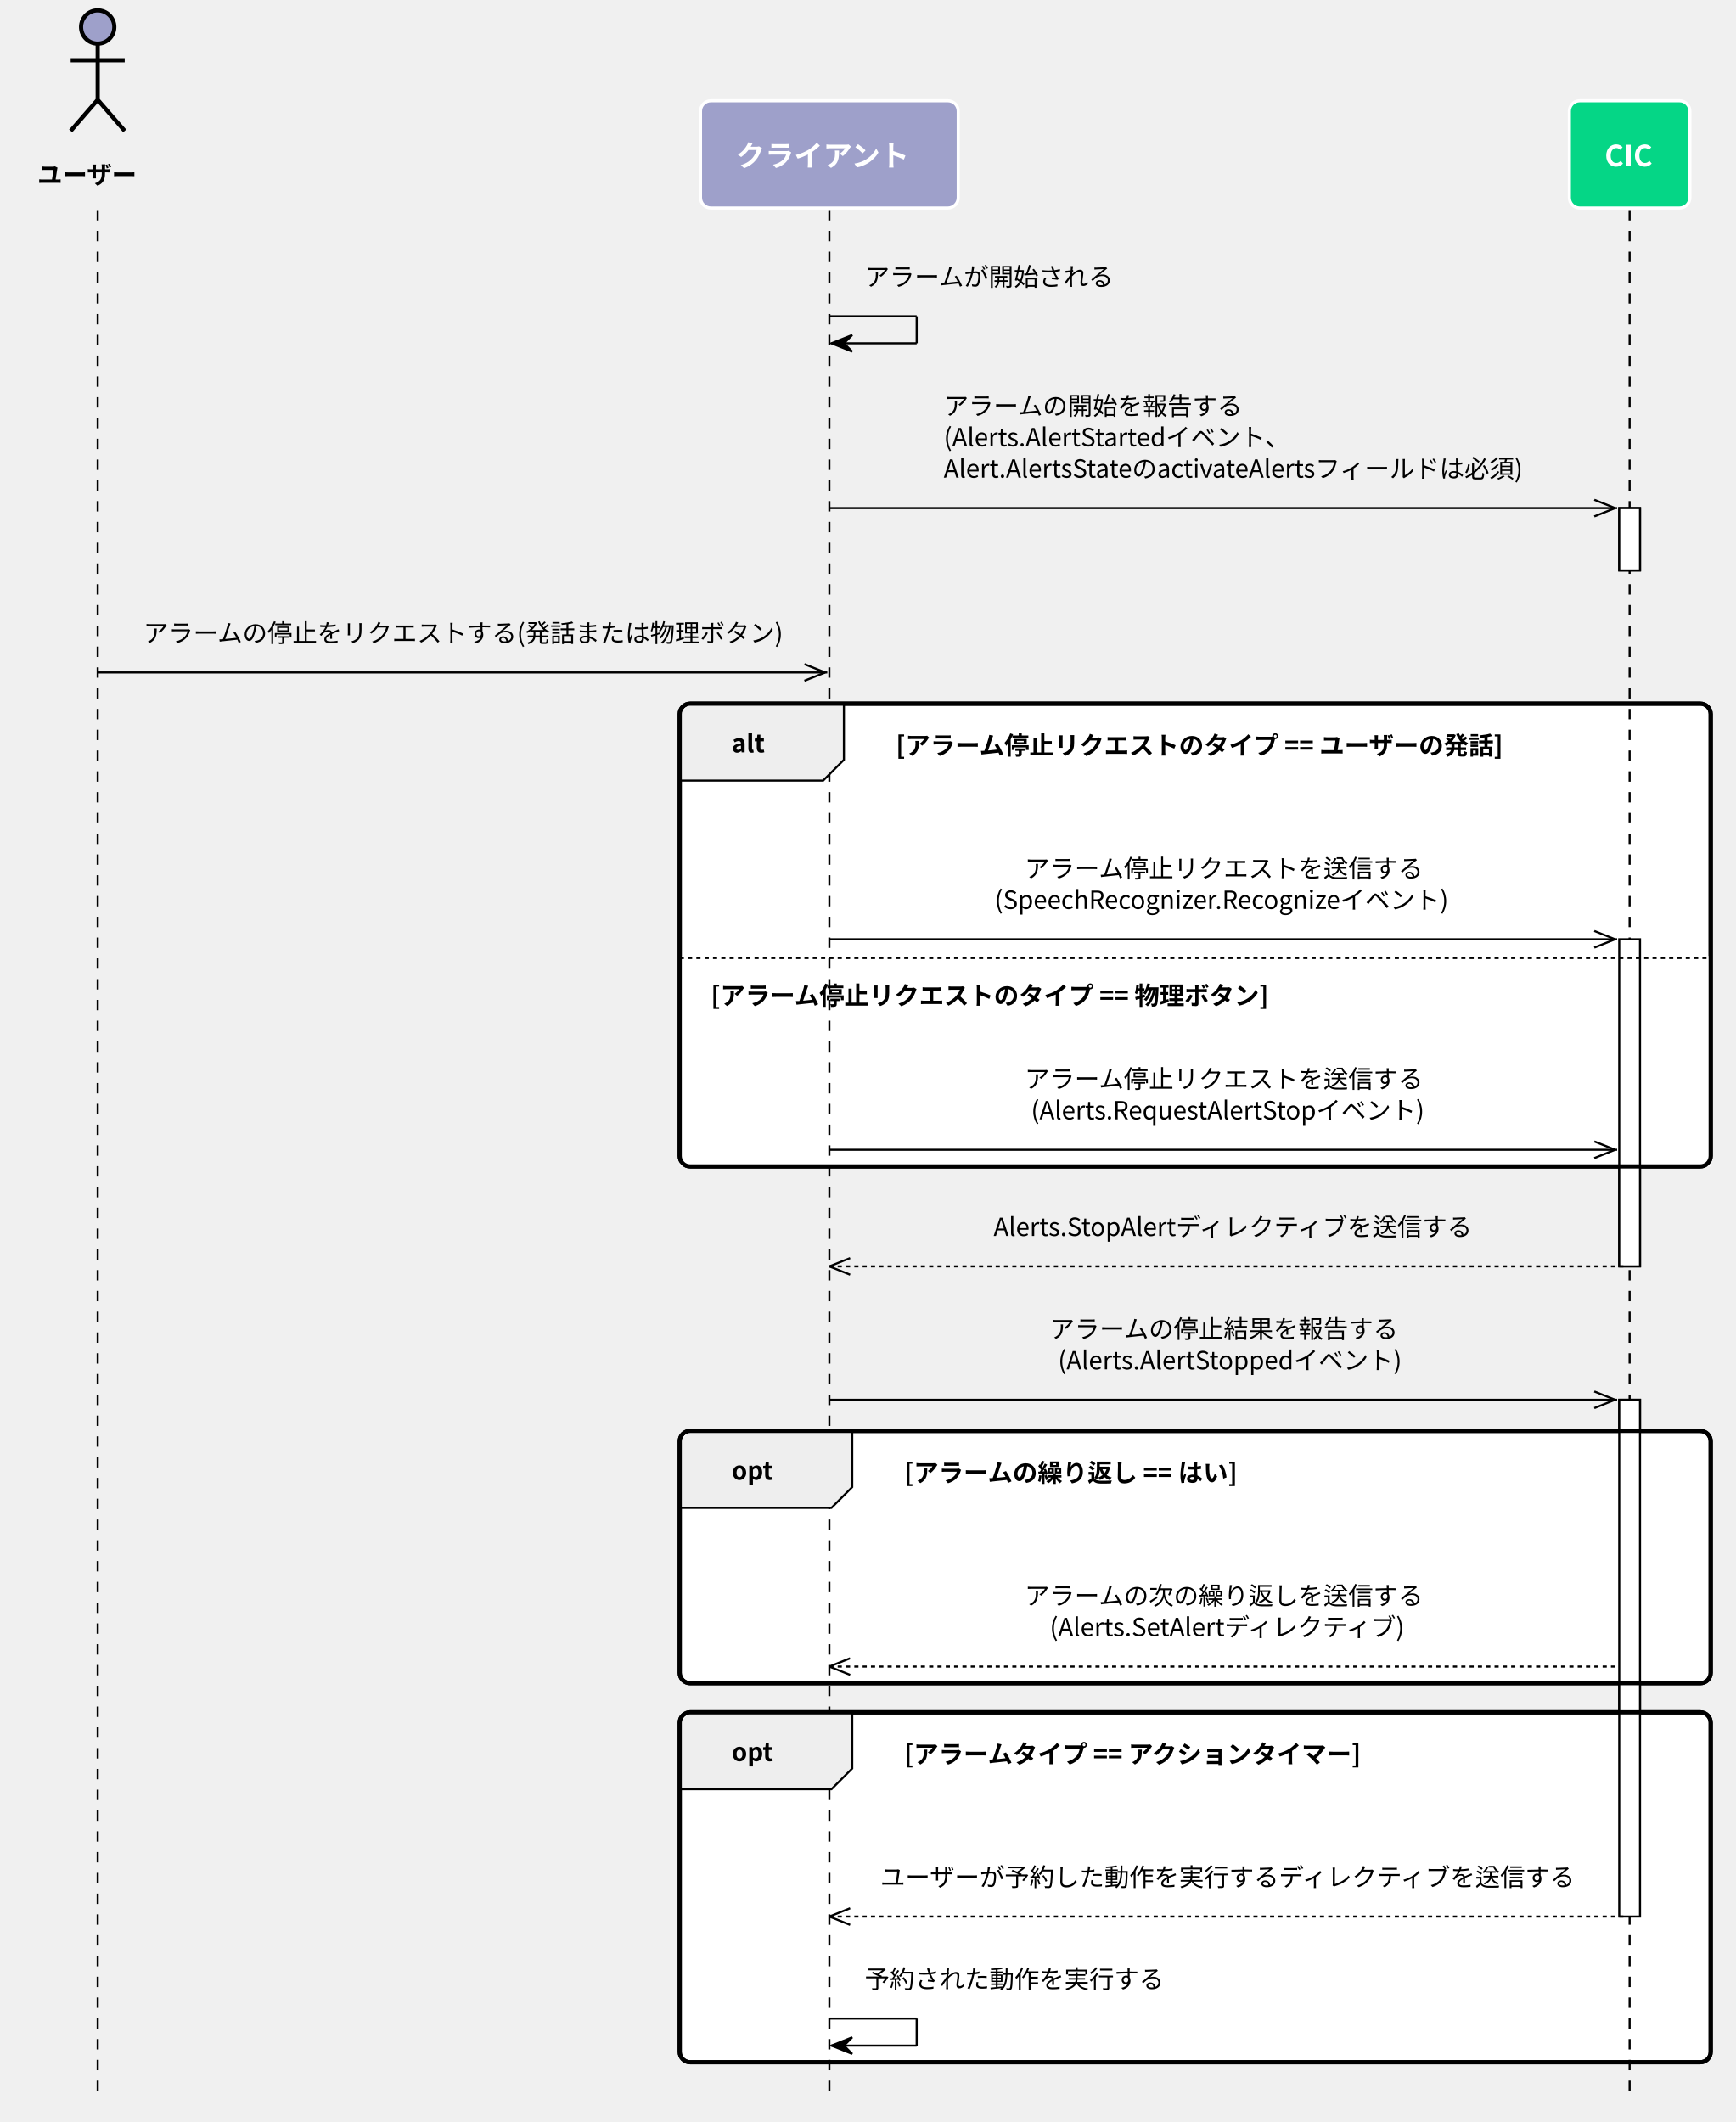
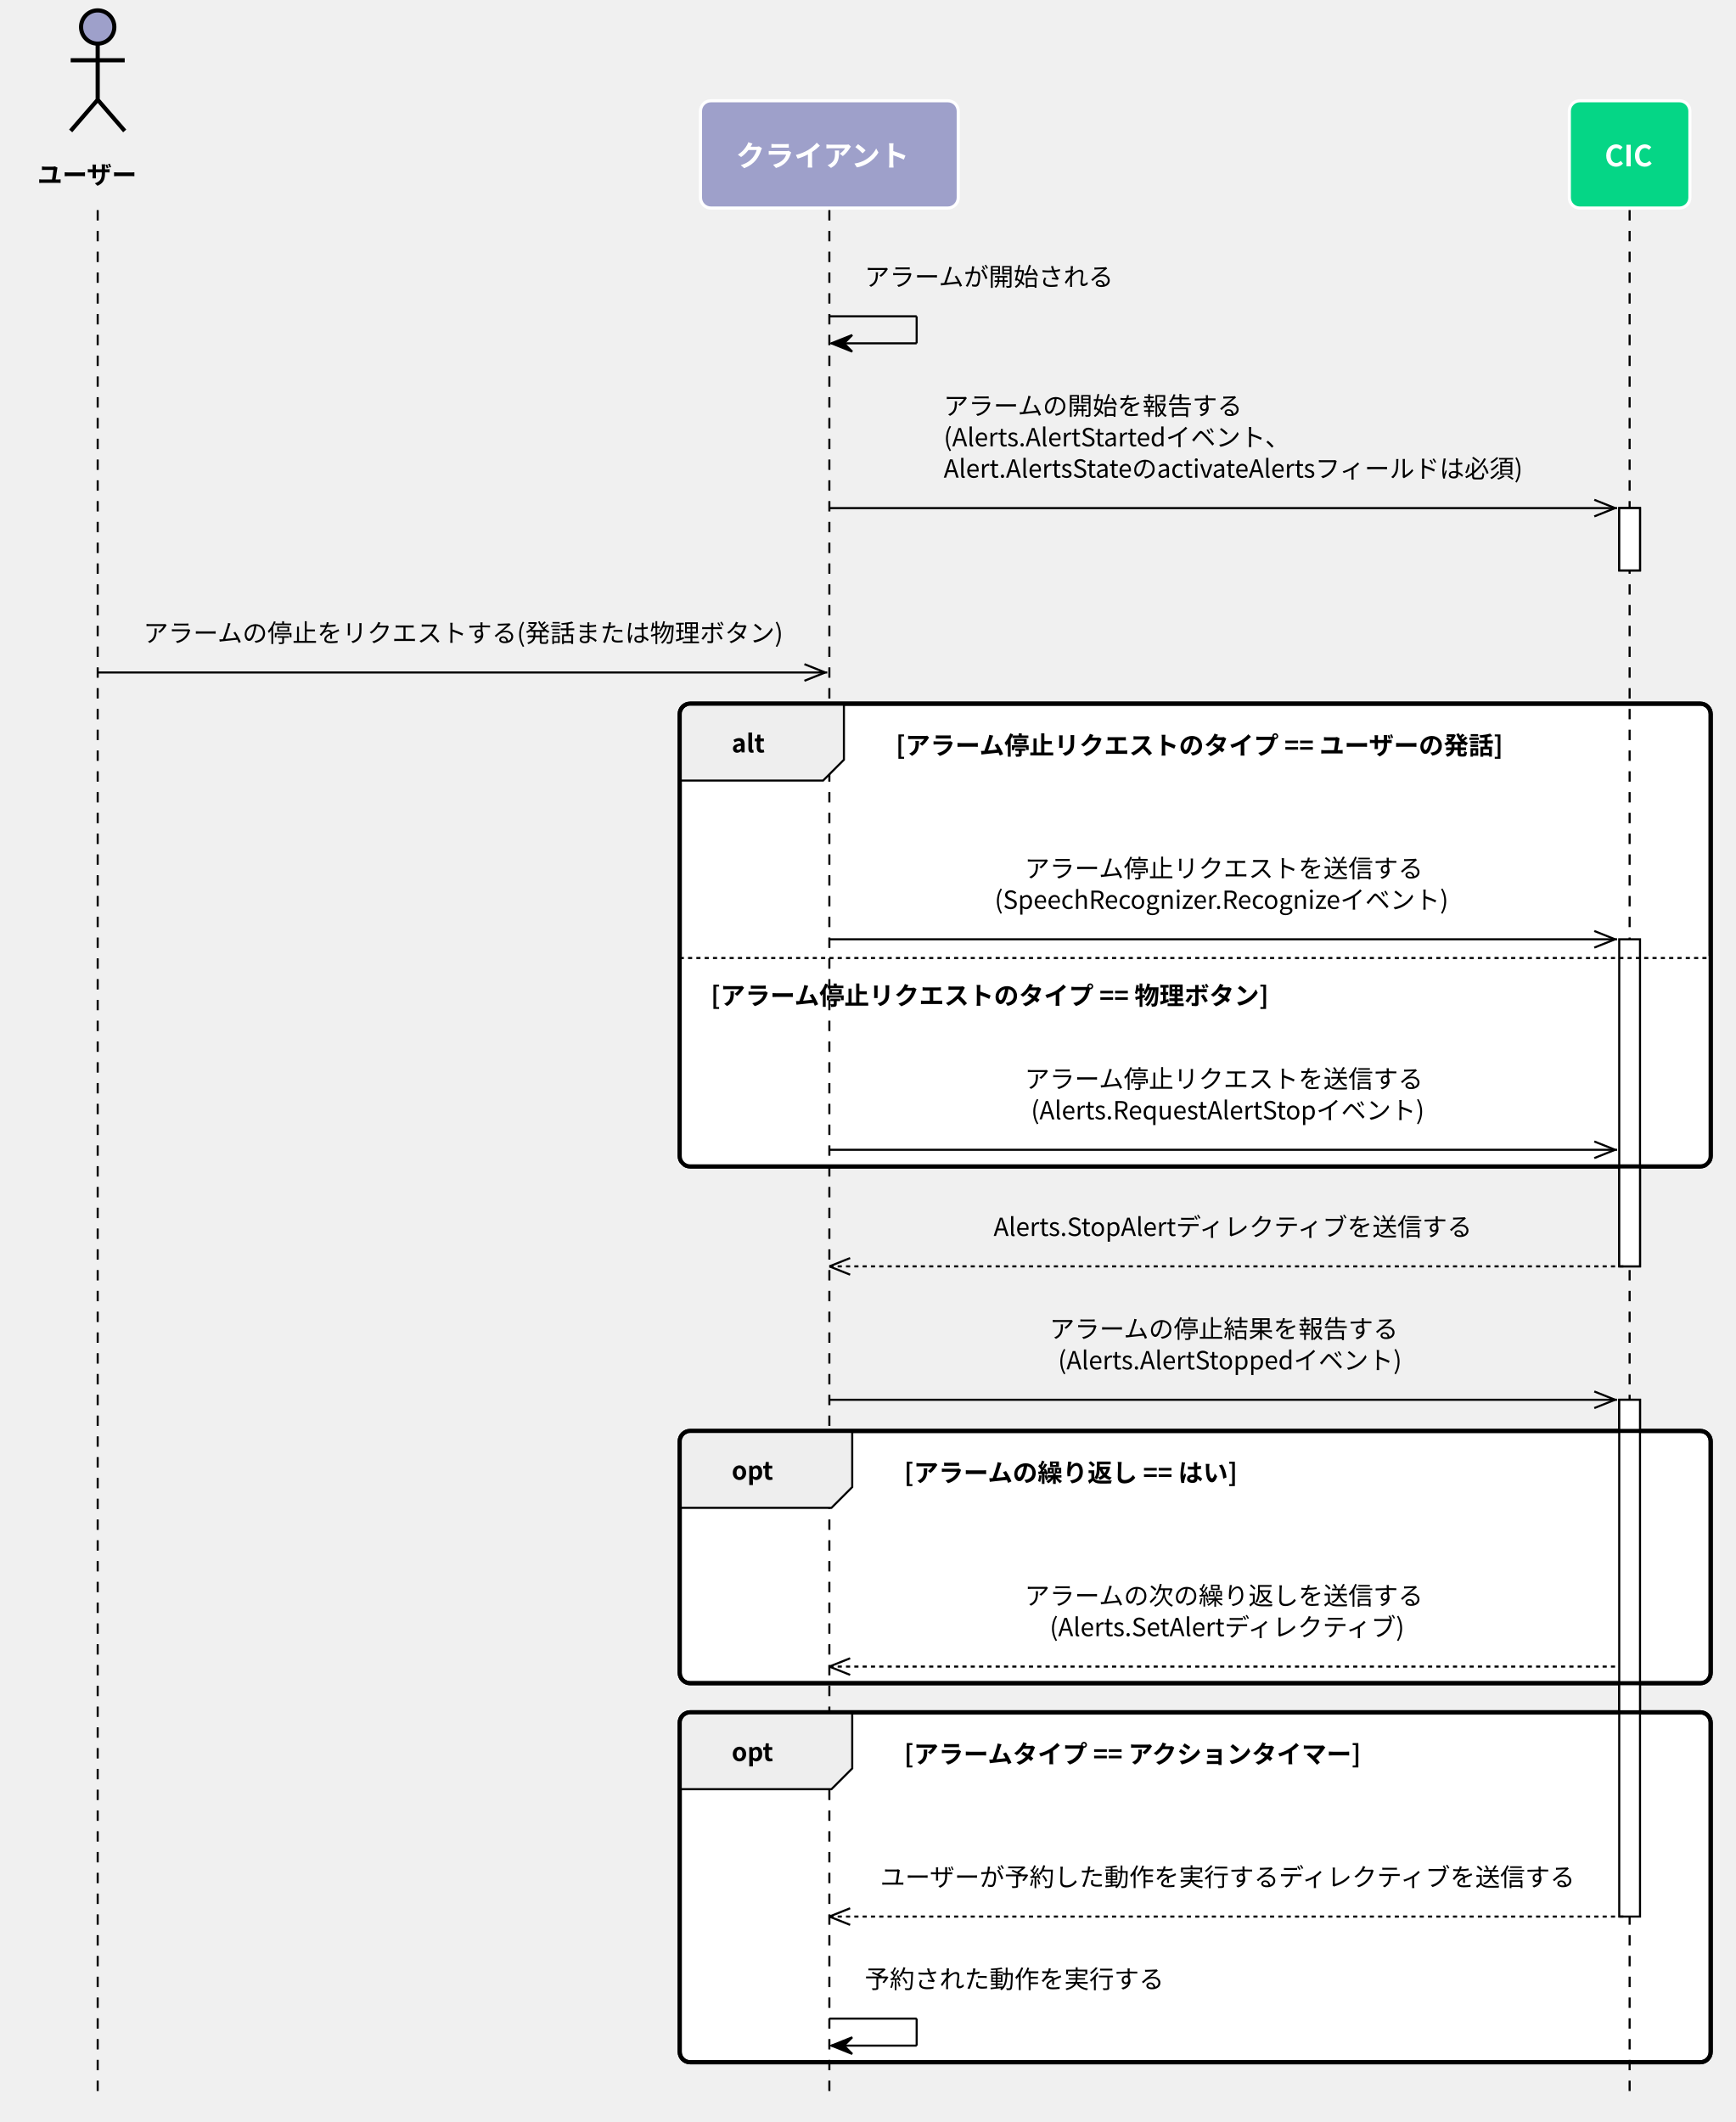
<svg xmlns="http://www.w3.org/2000/svg" contentScriptType="application/ecmascript" contentStyleType="text/css" height="1021px" preserveAspectRatio="none" style="width:835px;height:1021px;" version="1.1" viewBox="0 0 835 1021" width="835px" zoomAndPan="magnify">
  <defs />
  <g>
    <rect fill="#FFFFFF" height="30" style="stroke: #000000; stroke-width: 1.0;" width="10" x="779" y="244.469" />
    <rect fill="#FFFFFF" height="157.375" style="stroke: #000000; stroke-width: 1.0;" width="10" x="779" y="451.938" />
    <rect fill="#FFFFFF" height="248.656" style="stroke: #000000; stroke-width: 1.0;" width="10" x="779" y="673.5" />
    <rect fill="#FFFFFF" height="222.656" rx="5" ry="5" style="stroke: #000000; stroke-width: 2.0;" width="496" x="327" y="338.562" />
    <rect fill="#FFFFFF" height="101.281" style="stroke: none; stroke-width: 1.0;" width="496" x="327" y="459.938" />
    <rect fill="#FFFFFF" height="121.375" rx="5" ry="5" style="stroke: #000000; stroke-width: 2.0;" width="496" x="327" y="688.5" />
    <rect fill="#FFFFFF" height="168.375" rx="5" ry="5" style="stroke: #000000; stroke-width: 2.0;" width="496" x="327" y="823.875" />
    <line style="stroke: #000000; stroke-width: 1.0; stroke-dasharray: 5.0,5.0;" x1="47" x2="47" y1="101.094" y2="1009.25" />
    <line style="stroke: #000000; stroke-width: 1.0; stroke-dasharray: 5.0,5.0;" x1="399" x2="399" y1="101.094" y2="1009.25" />
    <line style="stroke: #000000; stroke-width: 1.0; stroke-dasharray: 5.0,5.0;" x1="784" x2="784" y1="101.094" y2="1009.25" />
-     <text fill="#000000" font-family="Noto Sans CJK KR" font-size="12" font-weight="bold" lengthAdjust="spacingAndGlyphs" textLength="52" x="18" y="88.457">ユーザー</text>
+     <text fill="#000000" font-family="Noto Sans CJK JP" font-size="12" font-weight="bold" lengthAdjust="spacingAndGlyphs" textLength="52" x="18" y="88.457">ユーザー</text>
    <ellipse cx="47" cy="13" fill="#9EA0CA" rx="8" ry="8" style="stroke: #000000; stroke-width: 2.0;" />
    <path d="M47,21 L47,48 M34,29 L60,29 M47,48 L34,63 M47,48 L60,63 " fill="none" style="stroke: #000000; stroke-width: 2.0;" />
    <rect fill="#9EA0CA" height="51.609" rx="5" ry="5" style="stroke: #FFFFFF; stroke-width: 1.5;" width="124" x="337" y="48.484" />
-     <text fill="#FFFFFF" font-family="Noto Sans CJK KR" font-size="14" font-weight="bold" lengthAdjust="spacingAndGlyphs" textLength="90" x="354" y="80.018">クライアント</text>
+     <text fill="#FFFFFF" font-family="Noto Sans CJK JP" font-size="14" font-weight="bold" lengthAdjust="spacingAndGlyphs" textLength="90" x="354" y="80.018">クライアント</text>
    <rect fill="#05D686" height="51.609" rx="5" ry="5" style="stroke: #FFFFFF; stroke-width: 1.5;" width="58" x="755" y="48.484" />
-     <text fill="#FFFFFF" font-family="Noto Sans CJK KR" font-size="14" font-weight="bold" lengthAdjust="spacingAndGlyphs" textLength="24" x="772" y="80.018">CIC</text>
+     <text fill="#FFFFFF" font-family="Noto Sans CJK JP" font-size="14" font-weight="bold" lengthAdjust="spacingAndGlyphs" textLength="24" x="772" y="80.018">CIC</text>
    <rect fill="#FFFFFF" height="30" style="stroke: #000000; stroke-width: 1.0;" width="10" x="779" y="244.469" />
    <rect fill="#FFFFFF" height="157.375" style="stroke: #000000; stroke-width: 1.0;" width="10" x="779" y="451.938" />
    <rect fill="#FFFFFF" height="248.656" style="stroke: #000000; stroke-width: 1.0;" width="10" x="779" y="673.5" />
    <line style="stroke: #000000; stroke-width: 1.0;" x1="399" x2="441" y1="152.188" y2="152.188" />
    <line style="stroke: #000000; stroke-width: 1.0;" x1="441" x2="441" y1="152.188" y2="165.188" />
    <line style="stroke: #000000; stroke-width: 1.0;" x1="400" x2="441" y1="165.188" y2="165.188" />
    <polygon fill="#000000" points="410,161.188,400,165.188,410,169.188,406,165.188" style="stroke: #000000; stroke-width: 1.0;" />
-     <text fill="#000000" font-family="Noto Sans CJK KR" font-size="12" lengthAdjust="spacingAndGlyphs" textLength="120" x="416" y="137.551">アラームが開始される</text>
+     <text fill="#000000" font-family="Noto Sans CJK JP" font-size="12" lengthAdjust="spacingAndGlyphs" textLength="120" x="416" y="137.551">アラームが開始される</text>
    <line style="stroke: #000000; stroke-width: 1.0;" x1="777" x2="767" y1="244.469" y2="240.469" />
    <line style="stroke: #000000; stroke-width: 1.0;" x1="777" x2="767" y1="244.469" y2="248.469" />
    <line style="stroke: #000000; stroke-width: 1.0;" x1="399" x2="778" y1="244.469" y2="244.469" />
-     <text fill="#000000" font-family="Noto Sans CJK KR" font-size="12" lengthAdjust="spacingAndGlyphs" textLength="144" x="454" y="199.644">アラームの開始を報告する</text>
-     <text fill="#000000" font-family="Noto Sans CJK KR" font-size="12" lengthAdjust="spacingAndGlyphs" textLength="161" x="454" y="214.738">(Alerts.AlertStartedイベント、</text>
-     <text fill="#000000" font-family="Noto Sans CJK KR" font-size="12" lengthAdjust="spacingAndGlyphs" textLength="270" x="454" y="229.832">Alert.AlertsStateのactivateAlertsフィールドは必須)</text>
+     <text fill="#000000" font-family="Noto Sans CJK JP" font-size="12" lengthAdjust="spacingAndGlyphs" textLength="144" x="454" y="199.644">アラームの開始を報告する</text>
+     <text fill="#000000" font-family="Noto Sans CJK JP" font-size="12" lengthAdjust="spacingAndGlyphs" textLength="161" x="454" y="214.738">(Alerts.AlertStartedイベント、</text>
+     <text fill="#000000" font-family="Noto Sans CJK JP" font-size="12" lengthAdjust="spacingAndGlyphs" textLength="270" x="454" y="229.832">Alert.AlertsStateのactivateAlertsフィールドは必須)</text>
    <line style="stroke: #000000; stroke-width: 1.0;" x1="397" x2="387" y1="323.562" y2="319.562" />
    <line style="stroke: #000000; stroke-width: 1.0;" x1="397" x2="387" y1="323.562" y2="327.562" />
    <line style="stroke: #000000; stroke-width: 1.0;" x1="47" x2="398" y1="323.562" y2="323.562" />
-     <text fill="#000000" font-family="Noto Sans CJK KR" font-size="12" lengthAdjust="spacingAndGlyphs" textLength="308" x="69" y="308.926">アラームの停止をリクエストする(発話または物理ボタン)</text>
+     <text fill="#000000" font-family="Noto Sans CJK JP" font-size="12" lengthAdjust="spacingAndGlyphs" textLength="308" x="69" y="308.926">アラームの停止をリクエストする(発話または物理ボタン)</text>
    <path d="M332,338.562 L406,338.562 L406,365.562 L396,375.562 L327,375.562 L327,343.562 " fill="#EEEEEE" style="stroke: #000000; stroke-width: 1.0;" />
    <rect fill="none" height="222.656" rx="5" ry="5" style="stroke: #000000; stroke-width: 2.0;" width="496" x="327" y="338.562" />
-     <text fill="#000000" font-family="Noto Sans CJK KR" font-size="12" font-weight="bold" lengthAdjust="spacingAndGlyphs" textLength="14" x="352" y="362.019">alt</text>
-     <text fill="#000000" font-family="Noto Sans CJK KR" font-size="12" font-weight="bold" lengthAdjust="spacingAndGlyphs" textLength="314" x="431" y="363.019">[アラーム停止リクエストのタイプ == ユーザーの発話]</text>
+     <text fill="#000000" font-family="Noto Sans CJK JP" font-size="12" font-weight="bold" lengthAdjust="spacingAndGlyphs" textLength="14" x="352" y="362.019">alt</text>
+     <text fill="#000000" font-family="Noto Sans CJK JP" font-size="12" font-weight="bold" lengthAdjust="spacingAndGlyphs" textLength="314" x="431" y="363.019">[アラーム停止リクエストのタイプ == ユーザーの発話]</text>
    <line style="stroke: #000000; stroke-width: 1.0;" x1="777" x2="767" y1="451.938" y2="447.938" />
    <line style="stroke: #000000; stroke-width: 1.0;" x1="777" x2="767" y1="451.938" y2="455.938" />
    <line style="stroke: #000000; stroke-width: 1.0;" x1="399" x2="778" y1="451.938" y2="451.938" />
-     <text fill="#000000" font-family="Noto Sans CJK KR" font-size="12" lengthAdjust="spacingAndGlyphs" textLength="192" x="493" y="422.207">アラーム停止リクエストを送信する</text>
-     <text fill="#000000" font-family="Noto Sans CJK KR" font-size="12" lengthAdjust="spacingAndGlyphs" textLength="221" x="478.5" y="437.301">(SpeechRecognizer.Recognizeイベント)</text>
+     <text fill="#000000" font-family="Noto Sans CJK JP" font-size="12" lengthAdjust="spacingAndGlyphs" textLength="192" x="493" y="422.207">アラーム停止リクエストを送信する</text>
+     <text fill="#000000" font-family="Noto Sans CJK JP" font-size="12" lengthAdjust="spacingAndGlyphs" textLength="221" x="478.5" y="437.301">(SpeechRecognizer.Recognizeイベント)</text>
    <line style="stroke: #000000; stroke-width: 1.0; stroke-dasharray: 2.0,2.0;" x1="327" x2="823" y1="460.938" y2="460.938" />
-     <text fill="#000000" font-family="Noto Sans CJK KR" font-size="12" font-weight="bold" lengthAdjust="spacingAndGlyphs" textLength="288" x="342" y="483.394">[アラーム停止リクエストのタイプ == 物理ボタン]</text>
+     <text fill="#000000" font-family="Noto Sans CJK JP" font-size="12" font-weight="bold" lengthAdjust="spacingAndGlyphs" textLength="288" x="342" y="483.394">[アラーム停止リクエストのタイプ == 物理ボタン]</text>
    <line style="stroke: #000000; stroke-width: 1.0;" x1="777" x2="767" y1="553.219" y2="549.219" />
    <line style="stroke: #000000; stroke-width: 1.0;" x1="777" x2="767" y1="553.219" y2="557.219" />
    <line style="stroke: #000000; stroke-width: 1.0;" x1="399" x2="778" y1="553.219" y2="553.219" />
-     <text fill="#000000" font-family="Noto Sans CJK KR" font-size="12" lengthAdjust="spacingAndGlyphs" textLength="192" x="493" y="523.488">アラーム停止リクエストを送信する</text>
-     <text fill="#000000" font-family="Noto Sans CJK KR" font-size="12" lengthAdjust="spacingAndGlyphs" textLength="186" x="496" y="538.582">(Alerts.RequestAlertStopイベント)</text>
+     <text fill="#000000" font-family="Noto Sans CJK JP" font-size="12" lengthAdjust="spacingAndGlyphs" textLength="192" x="493" y="523.488">アラーム停止リクエストを送信する</text>
+     <text fill="#000000" font-family="Noto Sans CJK JP" font-size="12" lengthAdjust="spacingAndGlyphs" textLength="186" x="496" y="538.582">(Alerts.RequestAlertStopイベント)</text>
    <line style="stroke: #000000; stroke-width: 1.0;" x1="399" x2="409" y1="609.312" y2="605.312" />
    <line style="stroke: #000000; stroke-width: 1.0;" x1="399" x2="409" y1="609.312" y2="613.312" />
    <line style="stroke: #000000; stroke-width: 1.0; stroke-dasharray: 2.0,2.0;" x1="399" x2="783" y1="609.312" y2="609.312" />
-     <text fill="#000000" font-family="Noto Sans CJK KR" font-size="12" lengthAdjust="spacingAndGlyphs" textLength="227" x="478" y="594.676">Alerts.StopAlertディレクティブを送信する</text>
+     <text fill="#000000" font-family="Noto Sans CJK JP" font-size="12" lengthAdjust="spacingAndGlyphs" textLength="227" x="478" y="594.676">Alerts.StopAlertディレクティブを送信する</text>
    <line style="stroke: #000000; stroke-width: 1.0;" x1="777" x2="767" y1="673.5" y2="669.5" />
    <line style="stroke: #000000; stroke-width: 1.0;" x1="777" x2="767" y1="673.5" y2="677.5" />
    <line style="stroke: #000000; stroke-width: 1.0;" x1="399" x2="778" y1="673.5" y2="673.5" />
-     <text fill="#000000" font-family="Noto Sans CJK KR" font-size="12" lengthAdjust="spacingAndGlyphs" textLength="168" x="505" y="643.769">アラームの停止結果を報告する</text>
-     <text fill="#000000" font-family="Noto Sans CJK KR" font-size="12" lengthAdjust="spacingAndGlyphs" textLength="160" x="509" y="658.863">(Alerts.AlertStoppedイベント)</text>
+     <text fill="#000000" font-family="Noto Sans CJK JP" font-size="12" lengthAdjust="spacingAndGlyphs" textLength="168" x="505" y="643.769">アラームの停止結果を報告する</text>
+     <text fill="#000000" font-family="Noto Sans CJK JP" font-size="12" lengthAdjust="spacingAndGlyphs" textLength="160" x="509" y="658.863">(Alerts.AlertStoppedイベント)</text>
    <path d="M332,688.5 L410,688.5 L410,715.5 L400,725.5 L327,725.5 L327,693.5 " fill="#EEEEEE" style="stroke: #000000; stroke-width: 1.0;" />
    <rect fill="none" height="121.375" rx="5" ry="5" style="stroke: #000000; stroke-width: 2.0;" width="496" x="327" y="688.5" />
-     <text fill="#000000" font-family="Noto Sans CJK KR" font-size="12" font-weight="bold" lengthAdjust="spacingAndGlyphs" textLength="18" x="352" y="711.957">opt</text>
-     <text fill="#000000" font-family="Noto Sans CJK KR" font-size="12" font-weight="bold" lengthAdjust="spacingAndGlyphs" textLength="171" x="435" y="712.957">[アラームの繰り返し == はい]</text>
+     <text fill="#000000" font-family="Noto Sans CJK JP" font-size="12" font-weight="bold" lengthAdjust="spacingAndGlyphs" textLength="18" x="352" y="711.957">opt</text>
+     <text fill="#000000" font-family="Noto Sans CJK JP" font-size="12" font-weight="bold" lengthAdjust="spacingAndGlyphs" textLength="171" x="435" y="712.957">[アラームの繰り返し == はい]</text>
    <line style="stroke: #000000; stroke-width: 1.0;" x1="399" x2="409" y1="801.875" y2="797.875" />
    <line style="stroke: #000000; stroke-width: 1.0;" x1="399" x2="409" y1="801.875" y2="805.875" />
    <line style="stroke: #000000; stroke-width: 1.0; stroke-dasharray: 2.0,2.0;" x1="399" x2="778" y1="801.875" y2="801.875" />
-     <text fill="#000000" font-family="Noto Sans CJK KR" font-size="12" lengthAdjust="spacingAndGlyphs" textLength="192" x="493" y="772.144">アラームの次の繰り返しを送信する</text>
-     <text fill="#000000" font-family="Noto Sans CJK KR" font-size="12" lengthAdjust="spacingAndGlyphs" textLength="168" x="505" y="787.238">(Alerts.SetAlertディレクティブ)</text>
+     <text fill="#000000" font-family="Noto Sans CJK JP" font-size="12" lengthAdjust="spacingAndGlyphs" textLength="192" x="493" y="772.144">アラームの次の繰り返しを送信する</text>
+     <text fill="#000000" font-family="Noto Sans CJK JP" font-size="12" lengthAdjust="spacingAndGlyphs" textLength="168" x="505" y="787.238">(Alerts.SetAlertディレクティブ)</text>
    <path d="M332,823.875 L410,823.875 L410,850.875 L400,860.875 L327,860.875 L327,828.875 " fill="#EEEEEE" style="stroke: #000000; stroke-width: 1.0;" />
    <rect fill="none" height="168.375" rx="5" ry="5" style="stroke: #000000; stroke-width: 2.0;" width="496" x="327" y="823.875" />
-     <text fill="#000000" font-family="Noto Sans CJK KR" font-size="12" font-weight="bold" lengthAdjust="spacingAndGlyphs" textLength="18" x="352" y="847.332">opt</text>
-     <text fill="#000000" font-family="Noto Sans CJK KR" font-size="12" font-weight="bold" lengthAdjust="spacingAndGlyphs" textLength="236" x="435" y="848.332">[アラームタイプ == アクションタイマー]</text>
+     <text fill="#000000" font-family="Noto Sans CJK JP" font-size="12" font-weight="bold" lengthAdjust="spacingAndGlyphs" textLength="18" x="352" y="847.332">opt</text>
+     <text fill="#000000" font-family="Noto Sans CJK JP" font-size="12" font-weight="bold" lengthAdjust="spacingAndGlyphs" textLength="236" x="435" y="848.332">[アラームタイプ == アクションタイマー]</text>
    <line style="stroke: #000000; stroke-width: 1.0;" x1="399" x2="409" y1="922.156" y2="918.156" />
    <line style="stroke: #000000; stroke-width: 1.0;" x1="399" x2="409" y1="922.156" y2="926.156" />
    <line style="stroke: #000000; stroke-width: 1.0; stroke-dasharray: 2.0,2.0;" x1="399" x2="783" y1="922.156" y2="922.156" />
-     <text fill="#000000" font-family="Noto Sans CJK KR" font-size="12" lengthAdjust="spacingAndGlyphs" textLength="336" x="423.5" y="907.519">ユーザーが予約した動作を実行するディレクティブを送信する</text>
+     <text fill="#000000" font-family="Noto Sans CJK JP" font-size="12" lengthAdjust="spacingAndGlyphs" textLength="336" x="423.5" y="907.519">ユーザーが予約した動作を実行するディレクティブを送信する</text>
    <line style="stroke: #000000; stroke-width: 1.0;" x1="399" x2="441" y1="971.25" y2="971.25" />
    <line style="stroke: #000000; stroke-width: 1.0;" x1="441" x2="441" y1="971.25" y2="984.25" />
    <line style="stroke: #000000; stroke-width: 1.0;" x1="400" x2="441" y1="984.25" y2="984.25" />
    <polygon fill="#000000" points="410,980.25,400,984.25,410,988.25,406,984.25" style="stroke: #000000; stroke-width: 1.0;" />
-     <text fill="#000000" font-family="Noto Sans CJK KR" font-size="12" lengthAdjust="spacingAndGlyphs" textLength="144" x="416" y="956.613">予約された動作を実行する</text>
+     <text fill="#000000" font-family="Noto Sans CJK JP" font-size="12" lengthAdjust="spacingAndGlyphs" textLength="144" x="416" y="956.613">予約された動作を実行する</text>
  </g>
</svg>
